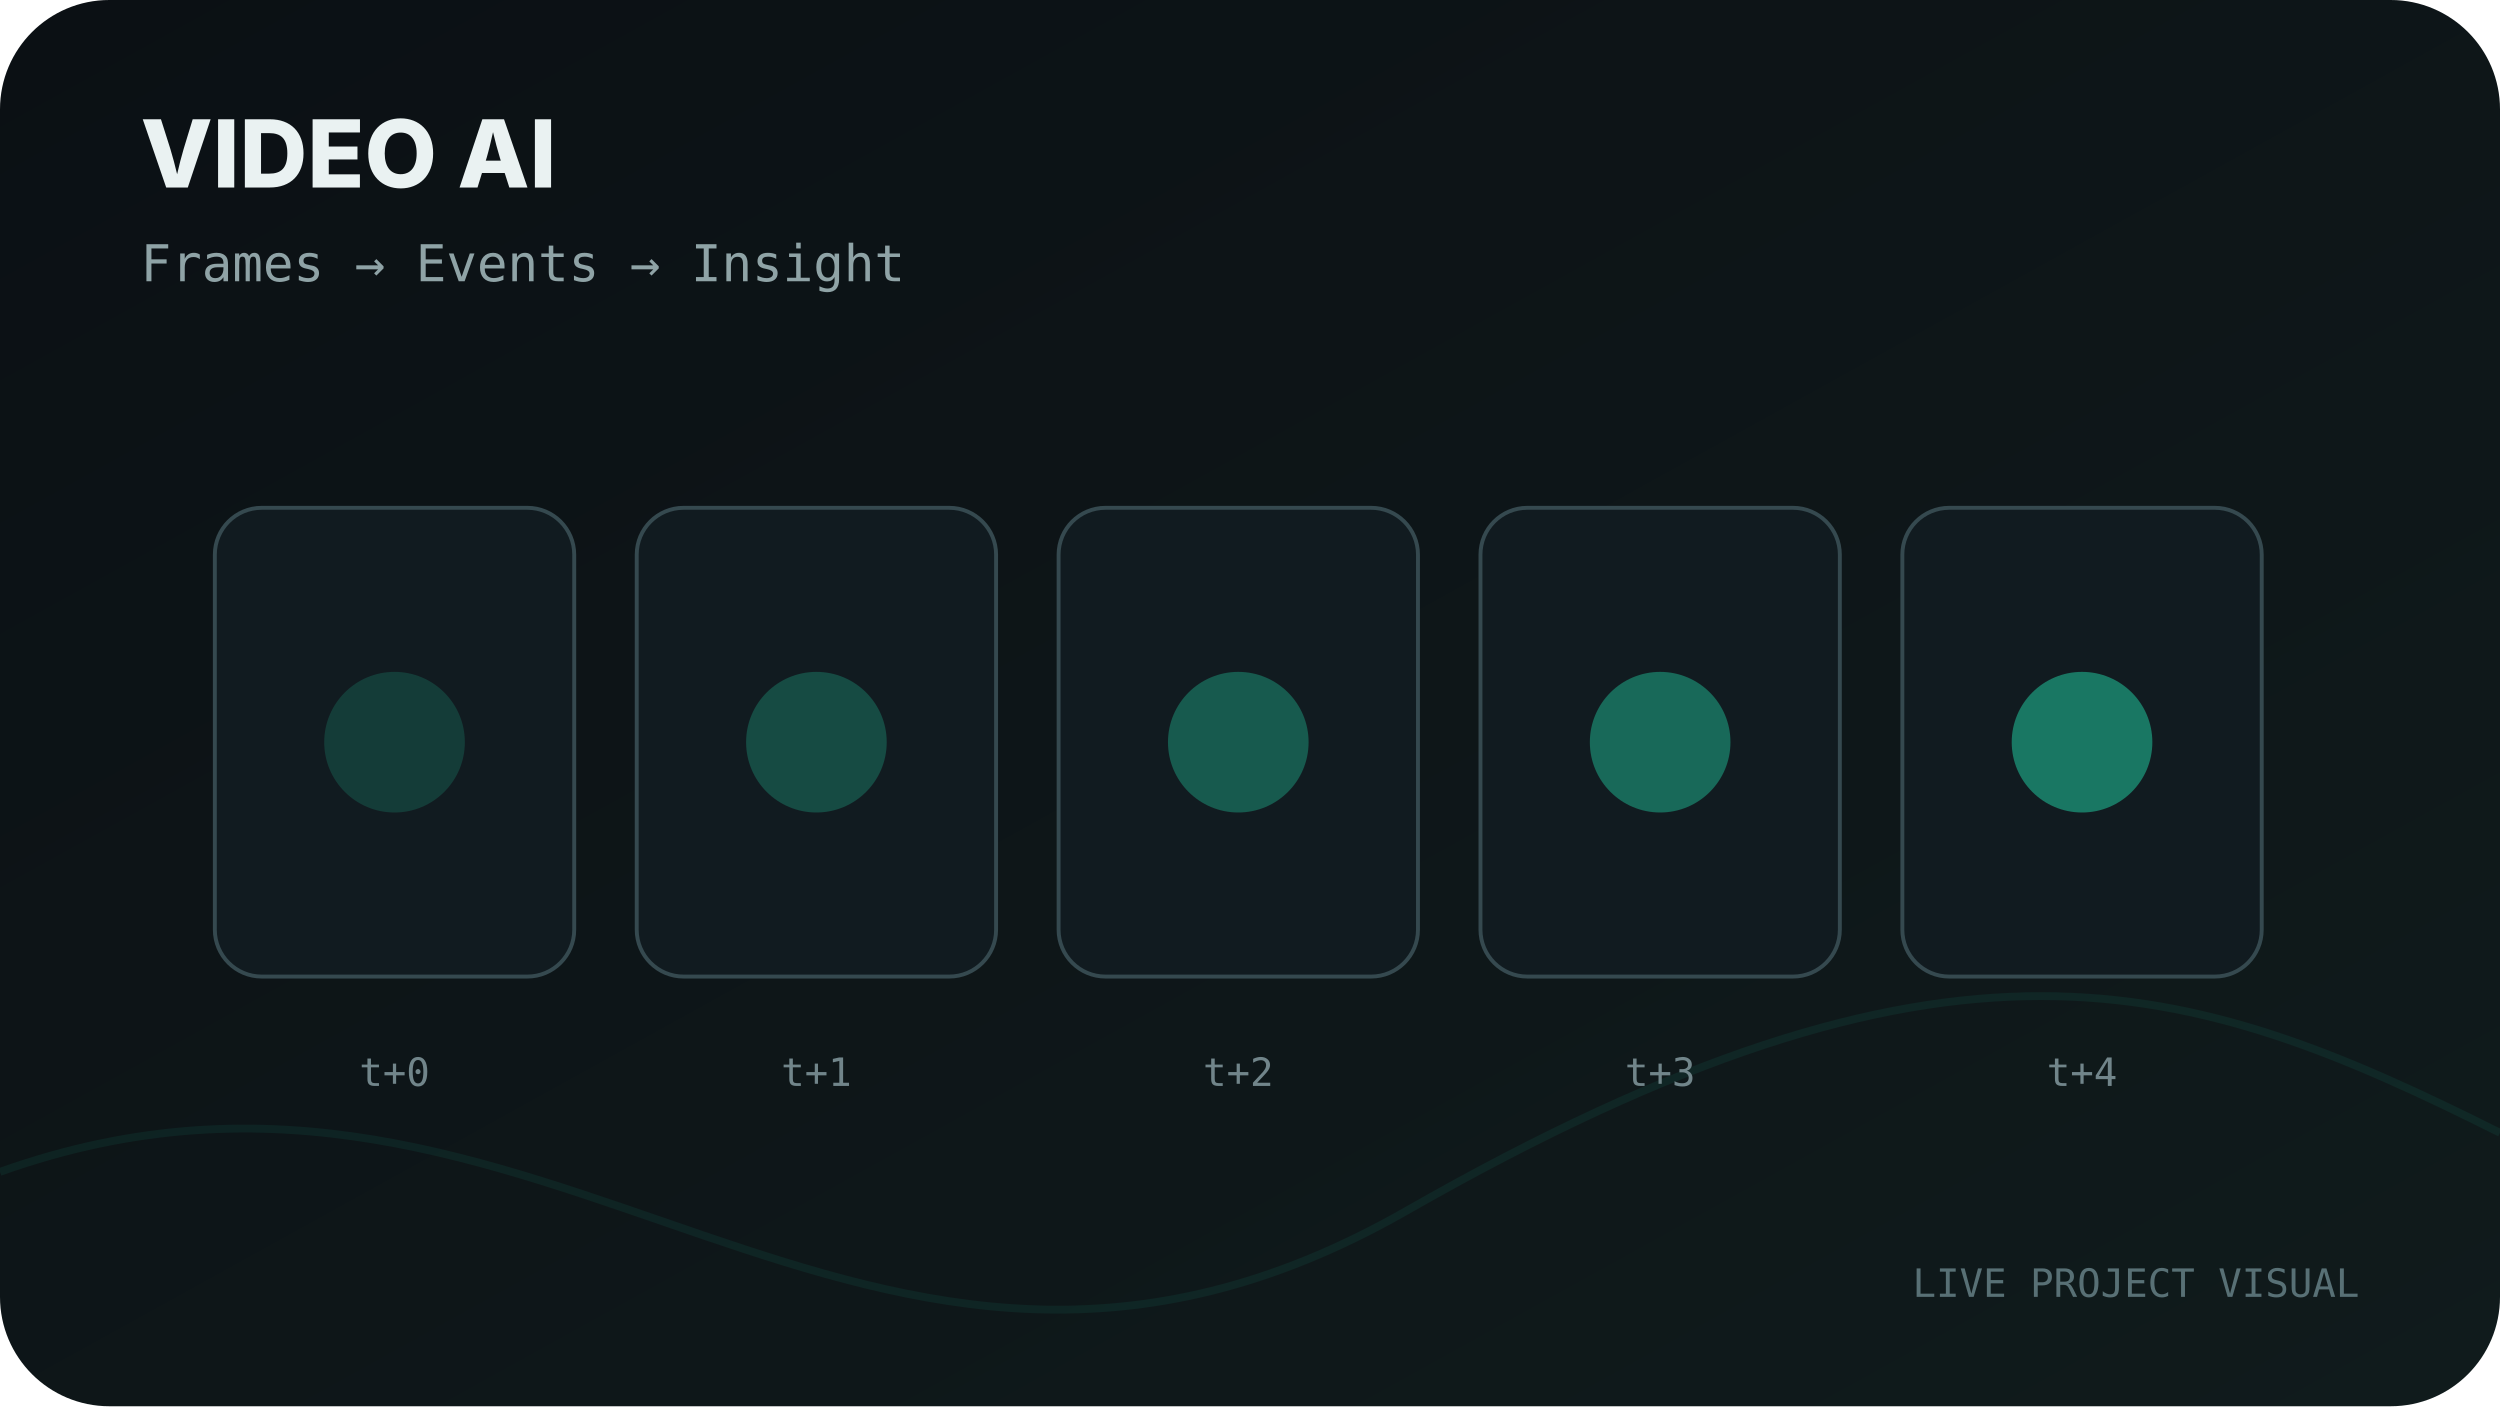
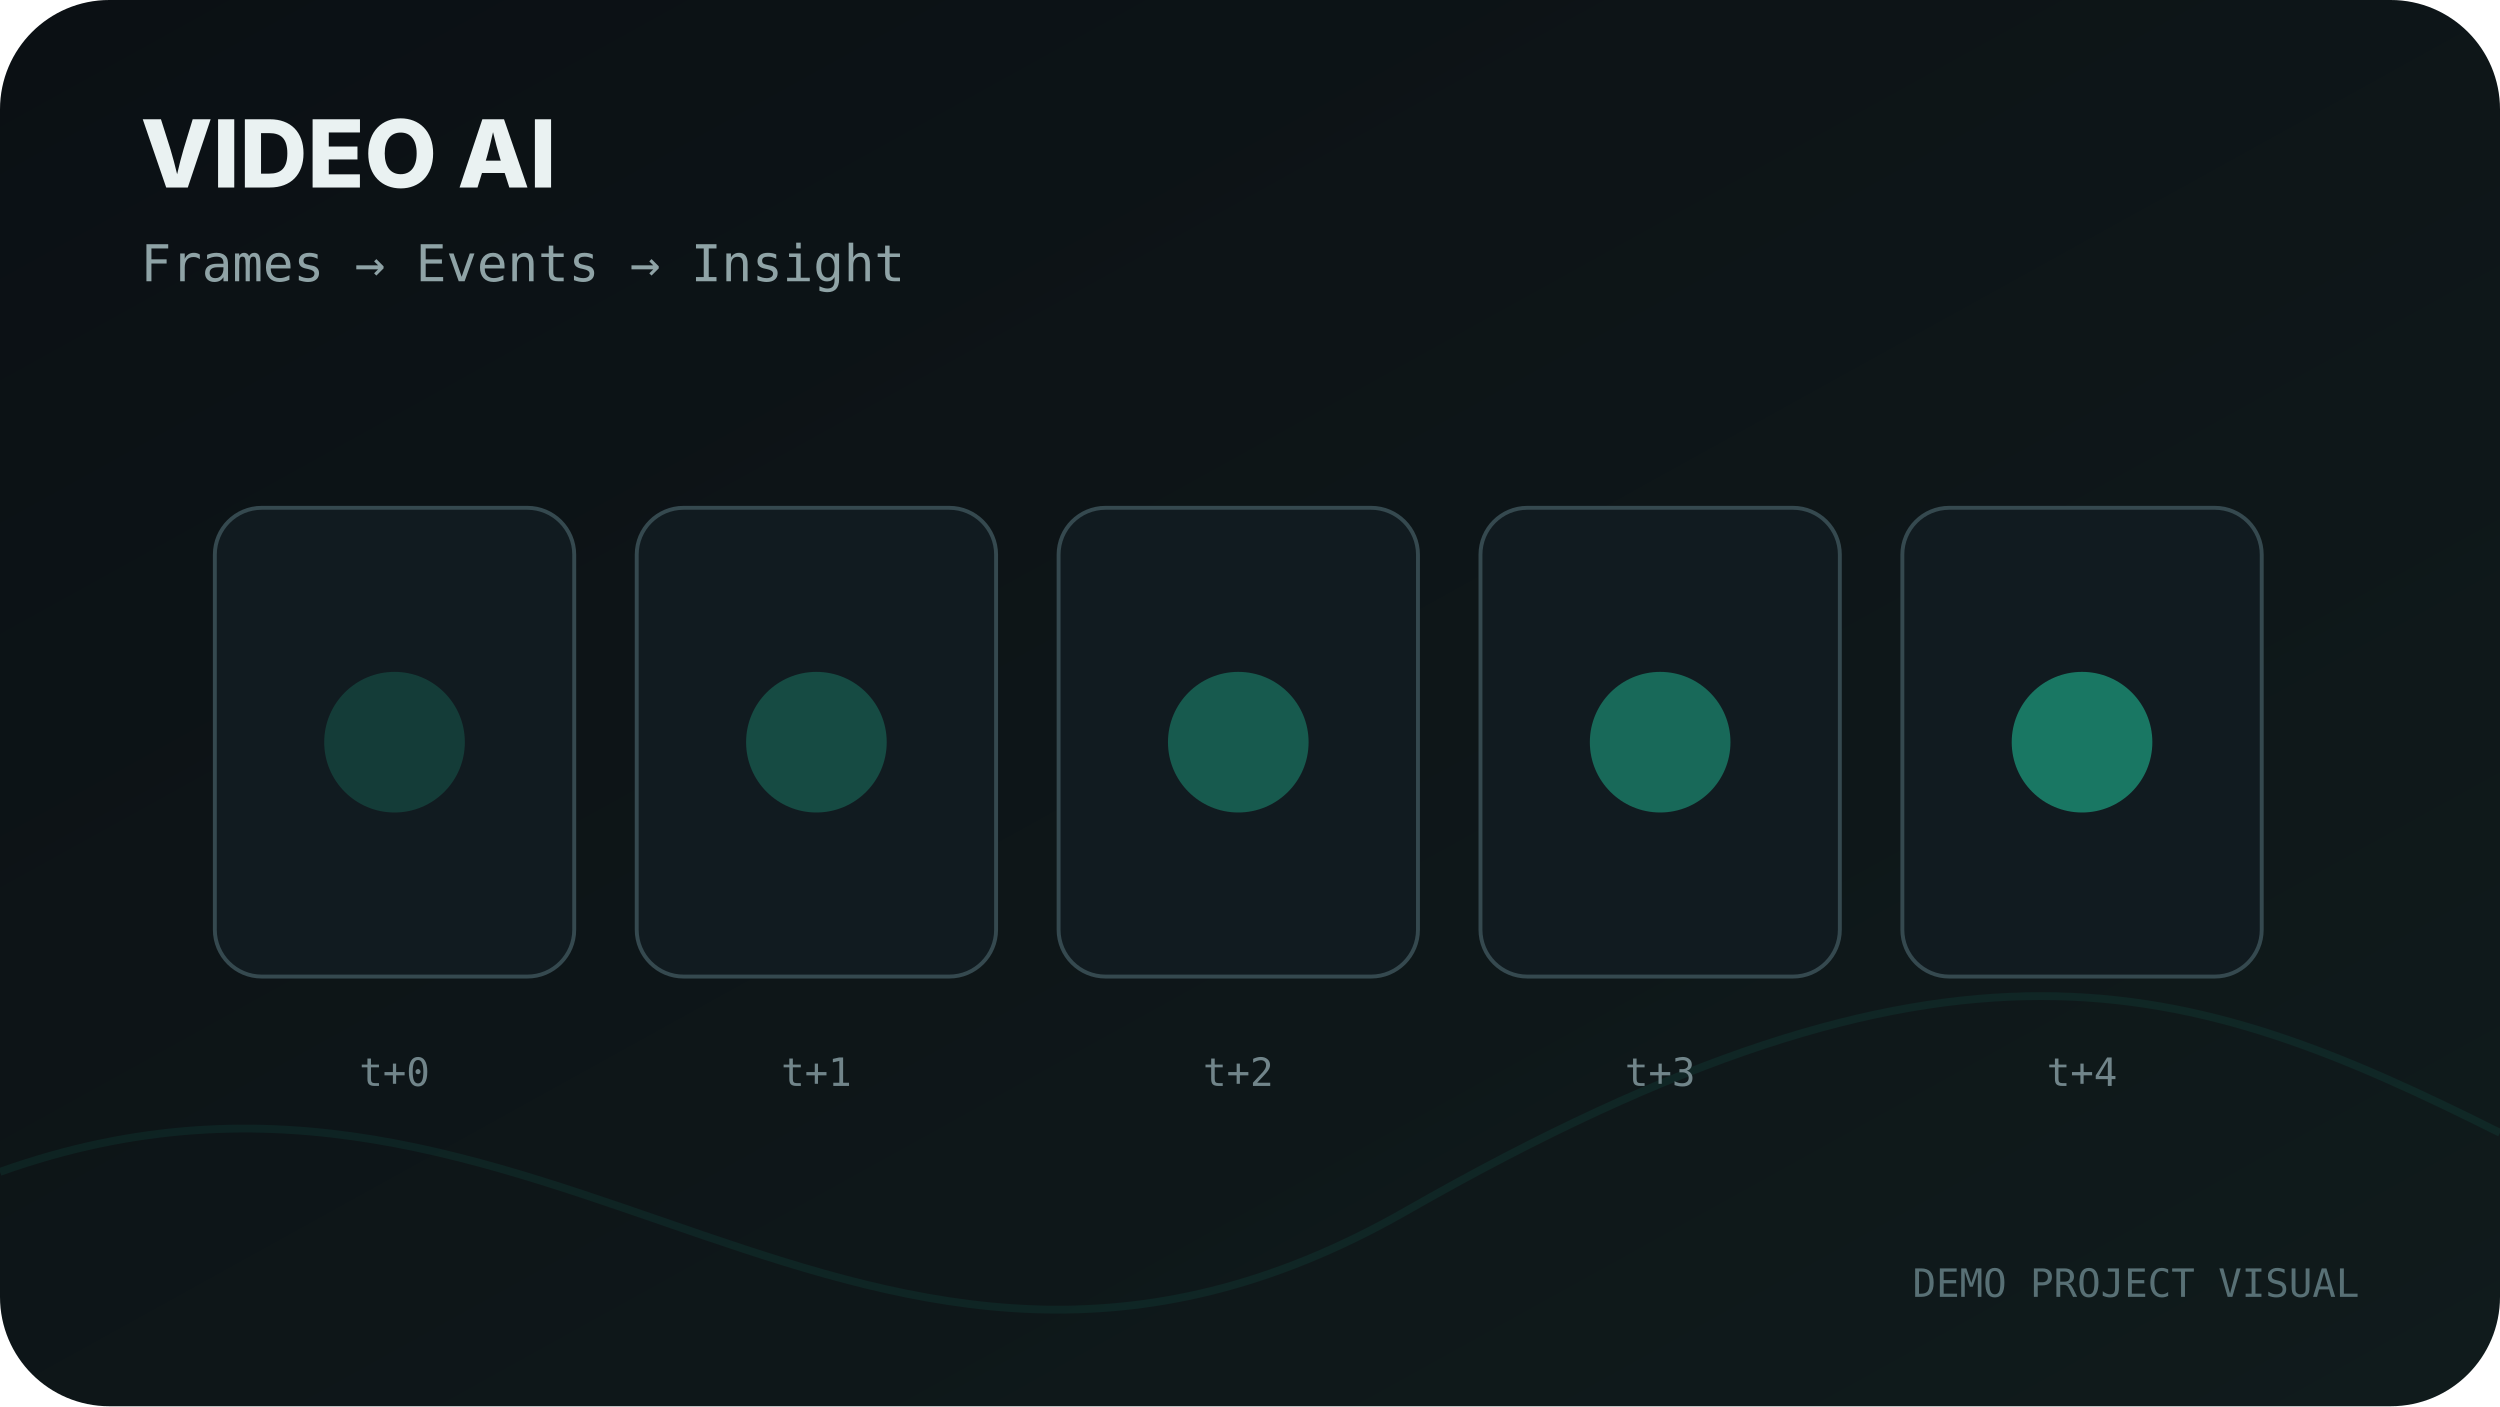
<svg xmlns="http://www.w3.org/2000/svg" viewBox="0 0 640 360">
  <style>@media(prefers-reduced-motion:reduce){*{animation:none!important}}.pulse{animation:pulse 1.8s ease-in-out infinite}.dash{stroke-dasharray:8 8;animation:dash 1.2s linear infinite}.float{animation:float 2.8s ease-in-out infinite}@keyframes pulse{50%{opacity:.35}}@keyframes dash{to{stroke-dashoffset:-32}}@keyframes float{50%{transform:translateY(-7px)}}</style>
  <defs>
    <linearGradient id="g" x1="0" y1="0" x2="1" y2="1">
      <stop stop-color="#0b1014" />
      <stop offset="1" stop-color="#101b1c" />
    </linearGradient>
    <filter id="glow">
      <feGaussianBlur stdDeviation="4" result="b" />
      <feMerge>
        <feMergeNode in="b" />
        <feMergeNode in="SourceGraphic" />
      </feMerge>
    </filter>
  </defs>
  <rect width="640" height="360" rx="28" fill="url(#g)" />
  <path d="M0 300 C140 250 220 390 360 310 S560 250 640 290" fill="none" stroke="#22d3a6" stroke-opacity=".08" stroke-width="2" />
  <text x="36" y="48" fill="#eaf2f2" font-family="Inter,Arial" font-size="24" font-weight="800">VIDEO AI</text>
  <text x="36" y="72" fill="#8fa3a6" font-family="monospace" font-size="13">Frames → Events → Insight</text>
  <rect x="55" y="130" width="92" height="120" rx="12" fill="#111b20" stroke="#35494f" />
  <circle cx="101" cy="190" r="18" fill="#22d3a6" opacity="0.18" class="pulse" />
  <text x="101" y="278" text-anchor="middle" fill="#71858a" font-family="monospace" font-size="10">t+0</text>
  <rect x="163" y="130" width="92" height="120" rx="12" fill="#111b20" stroke="#35494f" />
  <circle cx="209" cy="190" r="18" fill="#22d3a6" opacity="0.26" class="pulse" />
  <text x="209" y="278" text-anchor="middle" fill="#71858a" font-family="monospace" font-size="10">t+1</text>
  <rect x="271" y="130" width="92" height="120" rx="12" fill="#111b20" stroke="#35494f" />
  <circle cx="317" cy="190" r="18" fill="#22d3a6" opacity="0.34" class="pulse" />
  <text x="317" y="278" text-anchor="middle" fill="#71858a" font-family="monospace" font-size="10">t+2</text>
  <rect x="379" y="130" width="92" height="120" rx="12" fill="#111b20" stroke="#35494f" />
  <circle cx="425" cy="190" r="18" fill="#22d3a6" opacity="0.42" class="pulse" />
  <text x="425" y="278" text-anchor="middle" fill="#71858a" font-family="monospace" font-size="10">t+3</text>
  <rect x="487" y="130" width="92" height="120" rx="12" fill="#111b20" stroke="#35494f" />
  <circle cx="533" cy="190" r="18" fill="#22d3a6" opacity="0.5" class="pulse" />
  <text x="533" y="278" text-anchor="middle" fill="#71858a" font-family="monospace" font-size="10">t+4</text>
-   <text x="604" y="332" text-anchor="end" fill="#587075" font-family="monospace" font-size="10">LIVE PROJECT VISUAL</text>
+   <text x="604" y="332" text-anchor="end" fill="#587075" font-family="monospace" font-size="10">DEMO PROJECT VISUAL</text>
</svg>
